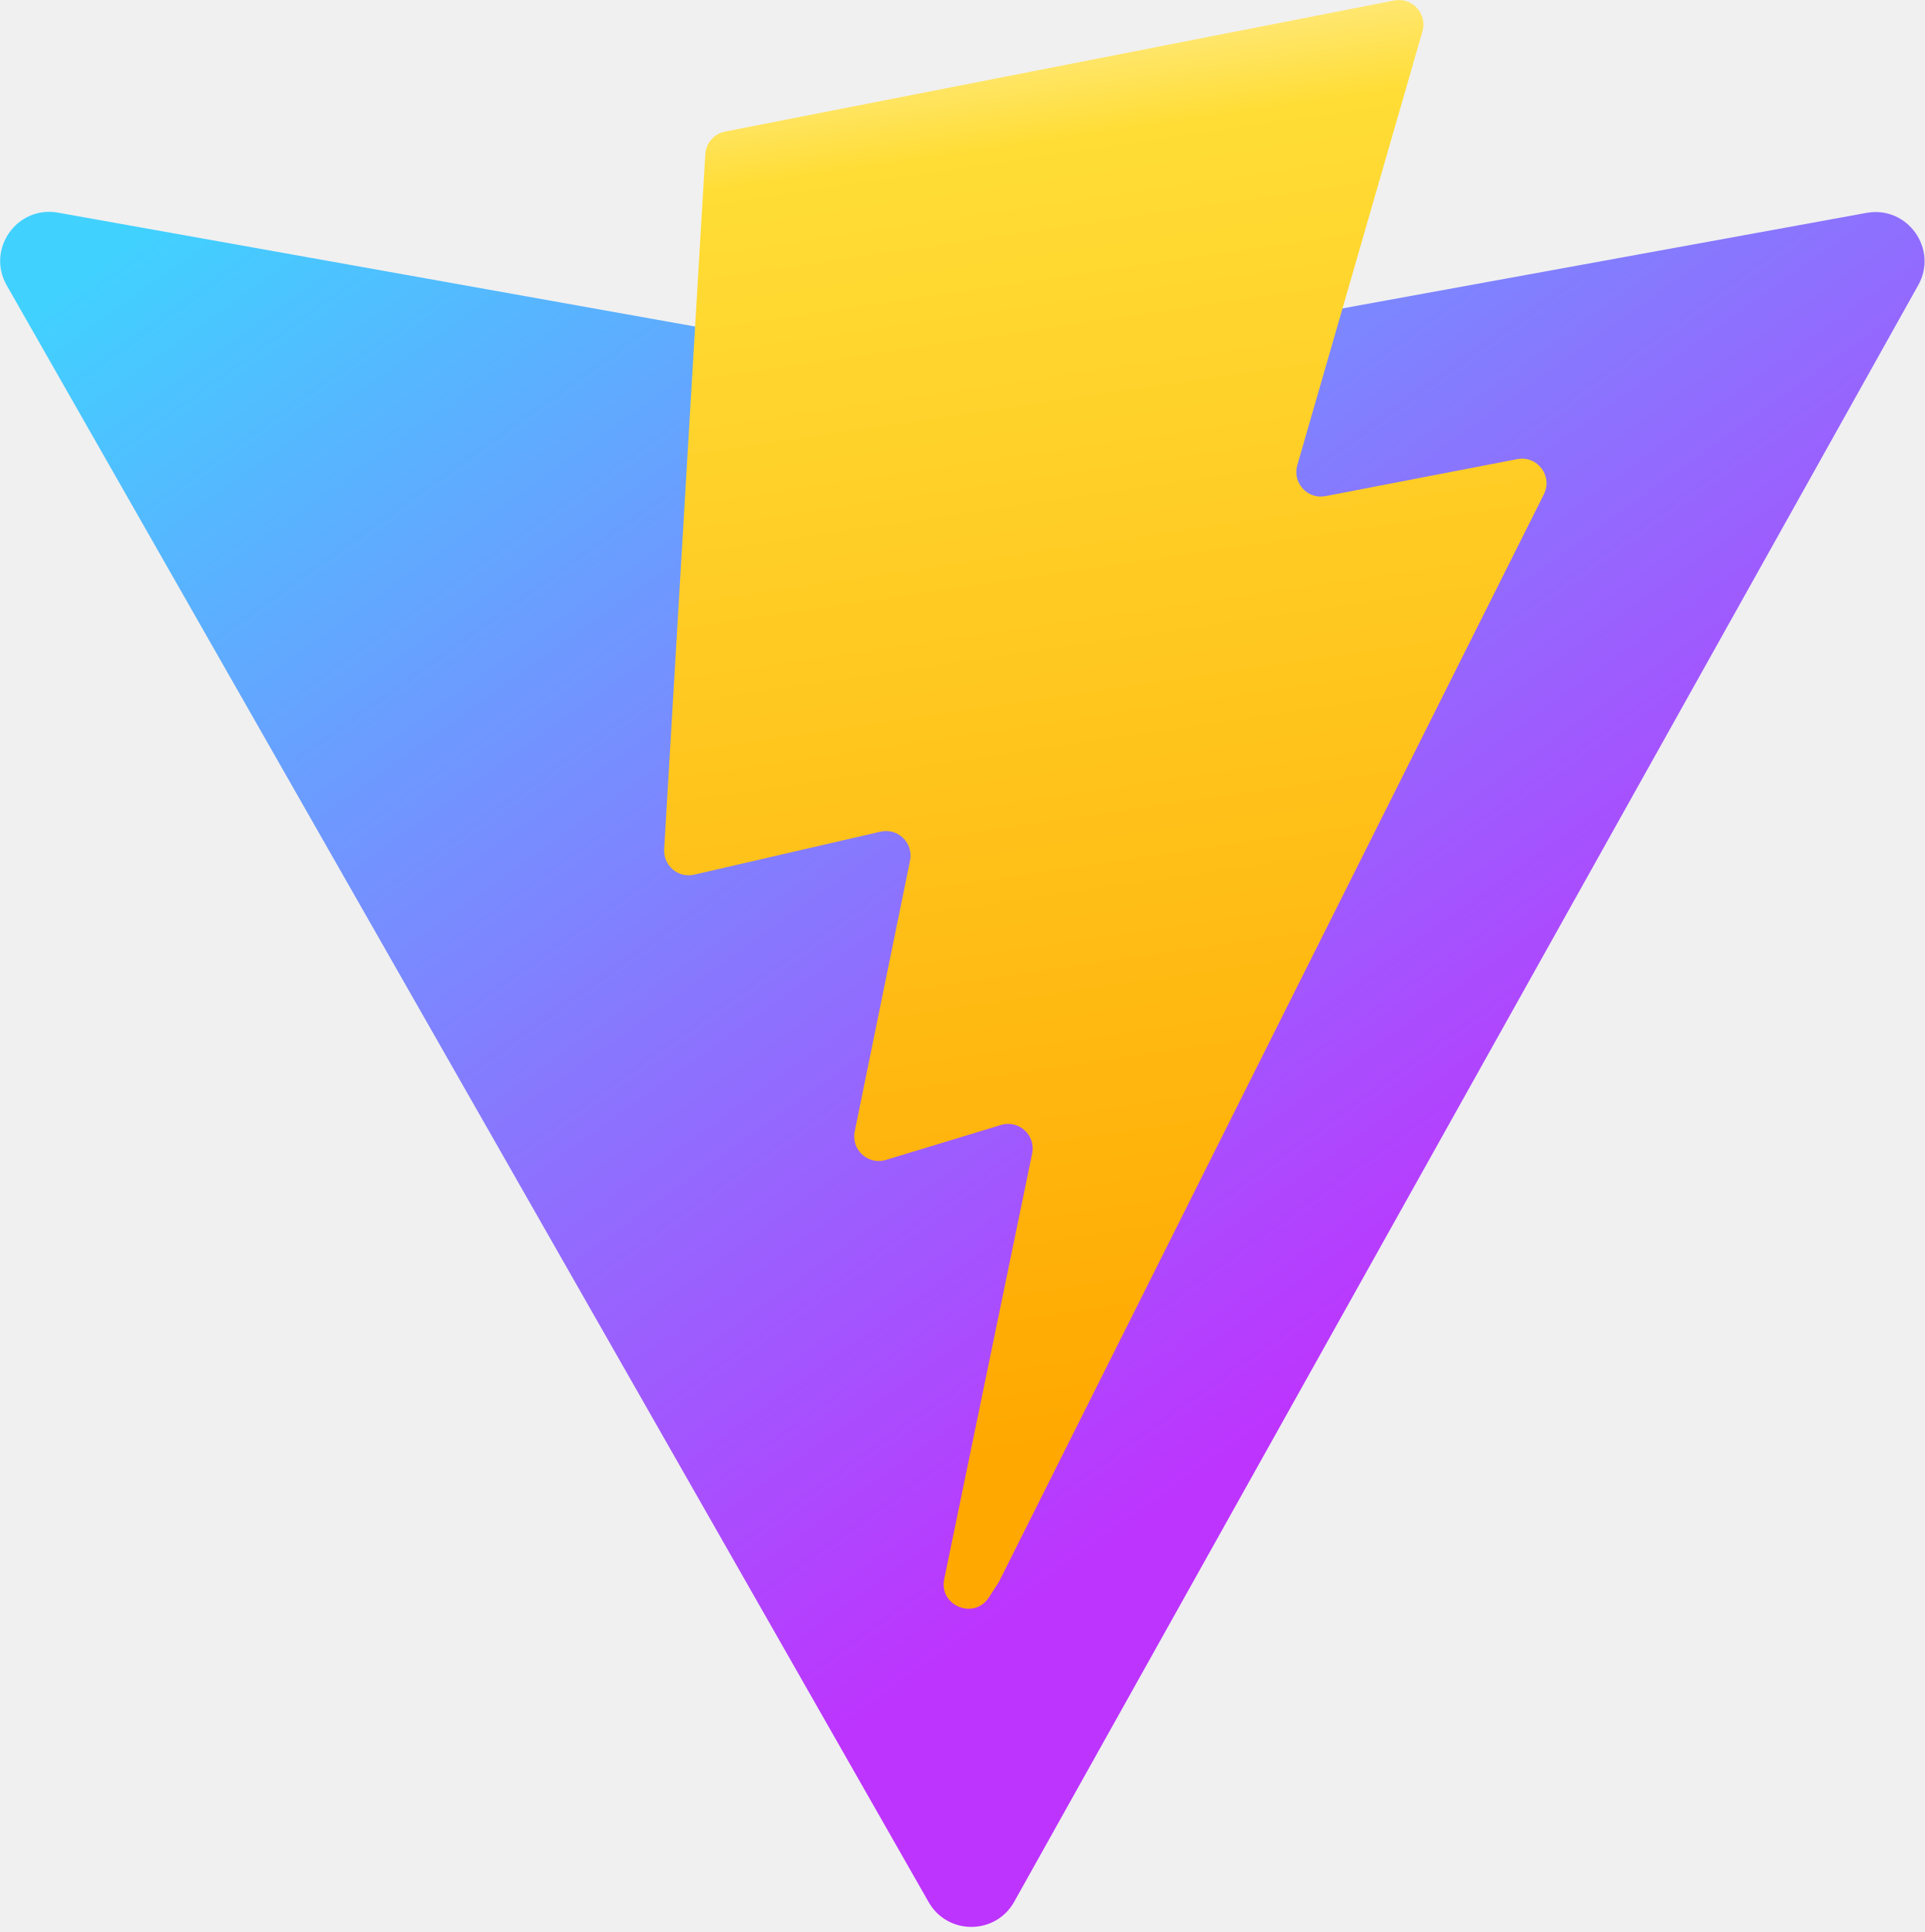
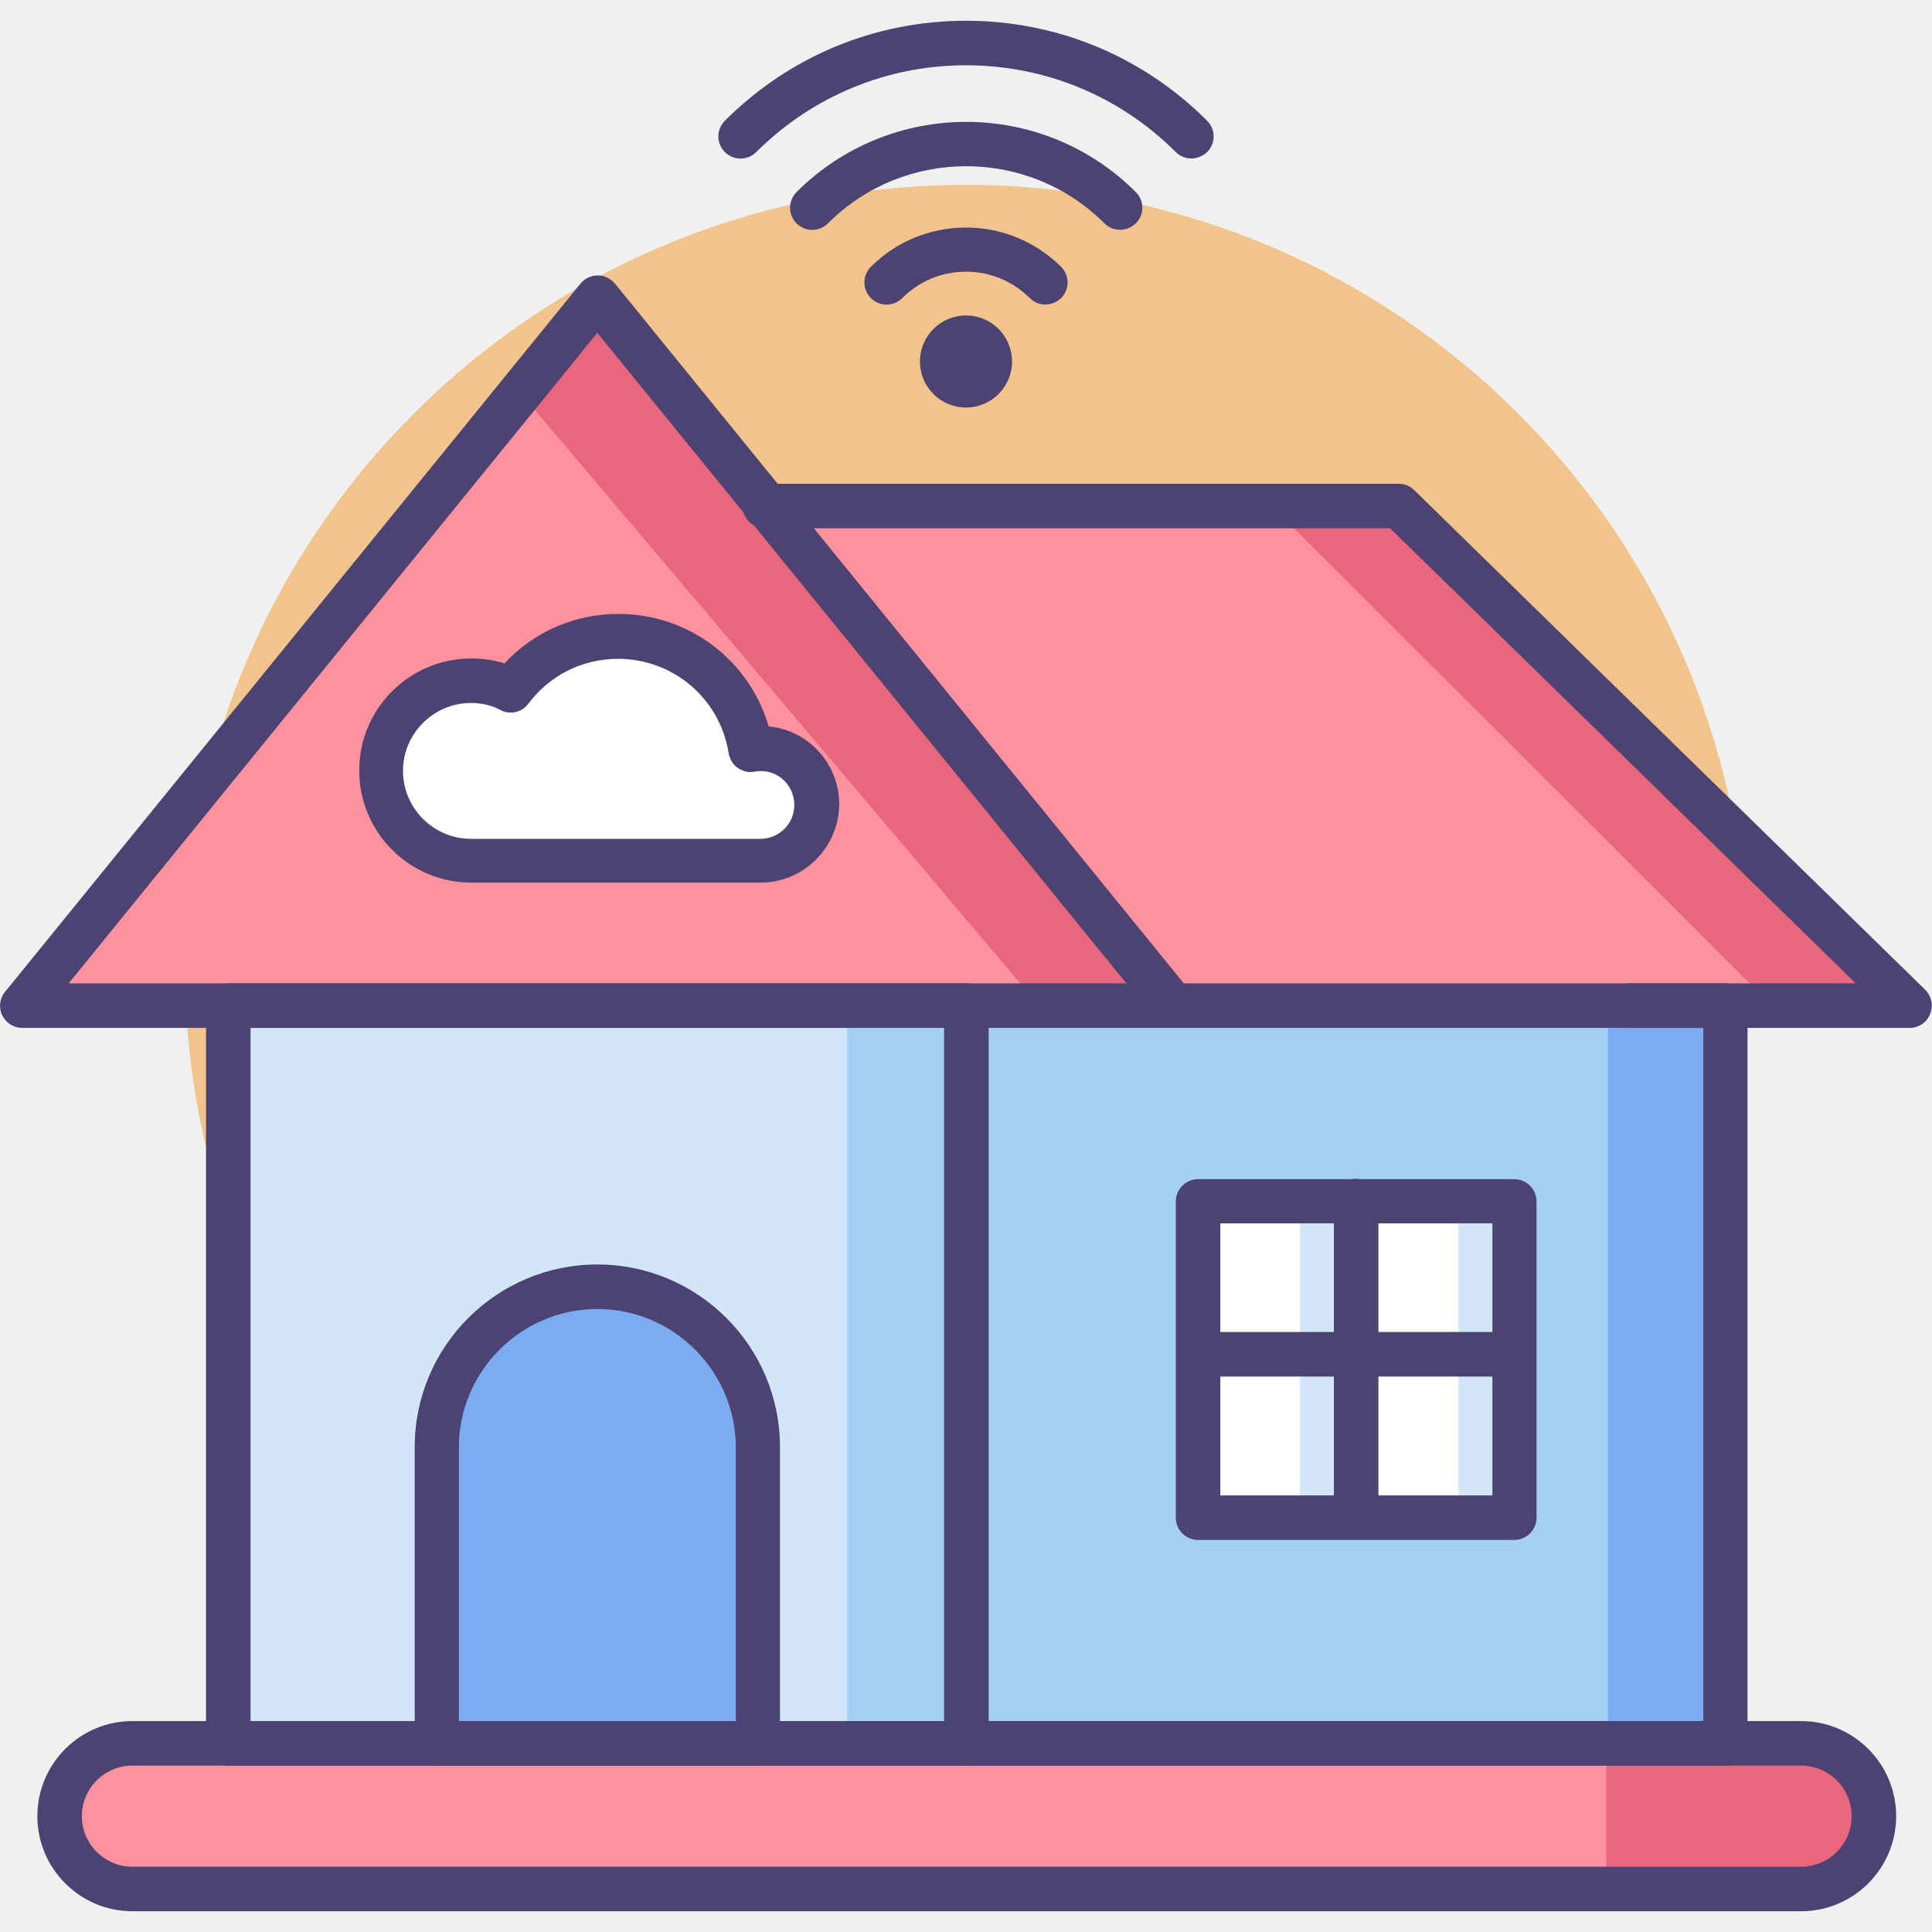
- <svg xmlns="http://www.w3.org/2000/svg" aria-hidden="true" role="img" class="iconify iconify--logos" width="31.88" height="32" preserveAspectRatio="xMidYMid meet" viewBox="0 0 256 257">
-   <defs>
-     <linearGradient id="IconifyId1813088fe1fbc01fb466" x1="-.828%" x2="57.636%" y1="7.652%" y2="78.411%">
-       <stop offset="0%" stop-color="#41D1FF" />
-       <stop offset="100%" stop-color="#BD34FE" />
-     </linearGradient>
-     <linearGradient id="IconifyId1813088fe1fbc01fb467" x1="43.376%" x2="50.316%" y1="2.242%" y2="89.03%">
-       <stop offset="0%" stop-color="#FFEA83" />
-       <stop offset="8.333%" stop-color="#FFDD35" />
-       <stop offset="100%" stop-color="#FFA800" />
-     </linearGradient>
-   </defs>
-   <path fill="url(#IconifyId1813088fe1fbc01fb466)" d="M255.153 37.938L134.897 252.976c-2.483 4.44-8.862 4.466-11.382.048L.875 37.958c-2.746-4.814 1.371-10.646 6.827-9.67l120.385 21.517a6.537 6.537 0 0 0 2.322-.004l117.867-21.483c5.438-.991 9.574 4.796 6.877 9.62Z" />
-   <path fill="url(#IconifyId1813088fe1fbc01fb467)" d="M185.432.063L96.44 17.501a3.268 3.268 0 0 0-2.634 3.014l-5.474 92.456a3.268 3.268 0 0 0 3.997 3.378l24.777-5.718c2.318-.535 4.413 1.507 3.936 3.838l-7.361 36.047c-.495 2.426 1.782 4.5 4.151 3.78l15.304-4.649c2.372-.72 4.652 1.36 4.15 3.788l-11.698 56.621c-.732 3.542 3.979 5.473 5.943 2.437l1.313-2.028l72.516-144.72c1.215-2.423-.88-5.186-3.54-4.672l-25.505 4.922c-2.396.462-4.435-1.77-3.759-4.114l16.646-57.705c.677-2.35-1.37-4.583-3.769-4.113Z" />
+ <svg xmlns="http://www.w3.org/2000/svg" t="1658368887029" class="icon" viewBox="0 0 1024 1024" version="1.1" p-id="4190" width="32" height="32">
+   <path d="M512 512m-414 0a414 414 0 1 0 828 0 414 414 0 1 0-828 0Z" fill="#F0C48A" p-id="4191" />
+   <path d="M121 533h794v391.2h-794z" fill="#A4CFF2" p-id="4192" />
+   <path d="M121 533H512v391.2H121z" fill="#D3E6F8" p-id="4193" />
+   <path d="M852.2 537.6h63v386.8h-63z" fill="#7BABF1" p-id="4194" />
+   <path d="M449 537.6H512v386.8h-63z" fill="#A4CFF2" p-id="4195" />
+   <path d="M740.4 267.4l272.6 265.6H512.2l-109.8-254z" fill="#FD919E" p-id="4196" />
+   <path d="M666.2 260.4l271.4 271h61.8L726.4 260.4z" fill="#E8677D" p-id="4197" />
+   <path d="M316.6 533H11.8l152.4-187.6 152.4-187.6 152.6 187.6 152.4 187.6z" fill="#FD919E" p-id="4198" />
+   <path d="M275.8 208.2l273.6 323.2h59.2L316.2 157.8z" fill="#E8677D" p-id="4199" />
+   <path d="M954.6 1001.2H70.2c-21.4 0-38.6-17.2-38.6-38.6 0-21.4 17.2-38.6 38.6-38.6h884.4c21.4 0 38.6 17.2 38.6 38.6 0 21.4-17.2 38.6-38.6 38.6z" fill="#FD919E" p-id="4200" />
+   <path d="M956.8 1001.2h-105.4v-76.8h105.4c21.2 0 38.4 17.2 38.4 38.4s-17.2 38.4-38.4 38.4z" fill="#E8677D" p-id="4201" />
+   <path d="M249.6 456c-26.4 0-47.6-21.4-47.6-47.6 0-26.4 21.4-47.6 47.6-47.6 7.6 0 14.8 1.8 21 5 13-17.2 33.6-28.4 57-28.4 35.4 0 64.8 26 70.2 59.8 1.6-0.4 3.4-0.4 5.2-0.4 16.4 0 29.8 13.4 29.8 29.8s-13.4 29.8-29.8 29.8h-153.4zM635 636.8h167.6v167.6h-167.6z" fill="#FFFFFF" p-id="4202" />
+   <path d="M316.6 682c-47 0-85.2 38.2-85.2 85.2v157h170.2v-157c0.2-47-38-85.2-85-85.2z" fill="#7BABF1" p-id="4203">
+   </path>
+   <path d="M631.4 84c-3 0-6-1.2-8.2-3.4-29.6-29.6-69.2-46-111.2-46s-81.4 16.4-111.2 46c-4.6 4.6-12 4.6-16.6 0-4.6-4.6-4.6-12 0-16.6C418.4 29.8 463.8 11 512 11s93.6 18.8 127.8 53c4.6 4.6 4.6 12 0 16.6-2.4 2.2-5.4 3.4-8.4 3.4z" fill="#4C4372" p-id="4204" />
+   <path d="M593.6 121.8c-3 0-6-1.2-8.2-3.4-40.4-40.4-106.2-40.4-146.6 0-4.6 4.6-12 4.6-16.6 0-4.6-4.6-4.6-12 0-16.6 49.6-49.6 130.2-49.6 179.8 0 4.6 4.6 4.6 12 0 16.6-2.4 2.2-5.4 3.4-8.4 3.4z" fill="#4C4372" p-id="4205" />
+   <path d="M554 161.4c-3 0-6-1.2-8.2-3.4-9-9-21-14-33.8-14-12.8 0-24.8 5-33.8 14-4.6 4.6-12 4.6-16.6 0-4.6-4.6-4.6-12 0-16.6 13.4-13.4 31.4-20.8 50.4-20.8s36.8 7.4 50.4 20.8c4.6 4.6 4.6 12 0 16.6-2.4 2.2-5.4 3.4-8.4 3.4z" fill="#4C4372" p-id="4206" />
+   <path d="M512 191.6m-24.4 0a24.4 24.4 0 1 0 48.8 0 24.4 24.4 0 1 0-48.8 0Z" fill="#4C4372" p-id="4207" />
+   <path d="M403.2 467.8h-153.4c-32.8 0-59.4-26.6-59.4-59.4s26.6-59.4 59.4-59.4c6 0 11.8 0.8 17.6 2.6 15.6-16.8 37.2-26.2 60.4-26.2 37.4 0 69.4 24.6 79.6 59.6 21 2 37.4 19.8 37.4 41.2-0.2 23-18.8 41.6-41.6 41.6z m-153.6-95.2c-19.8 0-36 16.2-36 36s16.2 36 36 36h153.4c10 0 18-8 18-18 0-11-9.8-19.8-21.2-17.6-3.2 0.6-6.2-0.2-8.8-2-2.6-1.8-4.2-4.6-4.8-7.8-4.6-29-29.4-50-58.6-50-18.8 0-36.2 8.6-47.6 23.8-3.4 4.6-9.6 6-14.6 3.4-4.8-2.6-10.2-3.8-15.8-3.8zM512.2 935.8H121c-6.4 0-11.8-5.2-11.8-11.8V533c0-6.4 5.2-11.8 11.8-11.8h391.2c6.4 0 11.8 5.2 11.8 11.8v391.2c0 6.4-5.2 11.6-11.8 11.6zM132.8 912.4h367.6V544.8H132.8v367.6z" fill="#4C4372" p-id="4208" />
+   <path d="M621.6 544.8H11.8c-4.6 0-8.6-2.6-10.6-6.6-2-4-1.4-9 1.4-12.4L307.6 150.4c2.2-2.8 5.6-4.4 9.2-4.4 3.6 0 6.8 1.6 9.2 4.4l305 375.2c2.8 3.6 3.4 8.4 1.4 12.4-2.2 4.2-6.2 6.8-10.8 6.8zM36.4 521.2h560.6L316.6 176.4 36.4 521.2zM954.6 1013H70.2c-27.8 0-50.4-22.6-50.4-50.4 0-27.8 22.6-50.4 50.4-50.4h884.4c27.8 0 50.4 22.6 50.4 50.4 0 27.8-22.6 50.4-50.4 50.4zM70.2 935.8c-14.8 0-26.8 12-26.8 26.8s12 26.8 26.8 26.8h884.4c14.8 0 26.8-12 26.8-26.8s-12-26.8-26.8-26.8H70.2z" fill="#4C4372" p-id="4209" />
+   <path d="M914.4 935.8H511.4c-6.4 0-11.8-5.2-11.8-11.8s5.2-11.8 11.8-11.8h391.4V544.8H621.8c-6.4 0-11.8-5.2-11.8-11.8s5.2-11.8 11.8-11.8h292.6c6.4 0 11.8 5.2 11.8 11.8v391.2c0 6.4-5.2 11.6-11.8 11.6z" fill="#4C4372" p-id="4210" />
+   <path d="M1012.2 544.8h-148c-6.4 0-11.8-5.2-11.8-11.8s5.2-11.8 11.8-11.8h119.4L736.8 280H405.4c-6.4 0-11.8-5.2-11.8-11.8 0-6.4 5.2-11.8 11.8-11.8h336c3 0 6 1.2 8.2 3.4l270.8 264.8c3.4 3.4 4.4 8.4 2.6 12.8-1.6 4.4-6 7.4-10.8 7.4zM401.8 935.8h-170.2c-6.4 0-11.8-5.2-11.8-11.8v-157c0-53.4 43.4-96.8 96.8-96.8s96.8 43.4 96.8 96.8V924c0.2 6.6-5.2 11.8-11.6 11.8z m-158.6-23.4H390v-145.2c0-40.4-33-73.4-73.4-73.4s-73.4 33-73.4 73.4v145.2z" fill="#4C4372" p-id="4211" />
+   <path d="M773 640.2h23.2v158.4h-23.2zM689 640.2h23.2v158.4h-23.2z" fill="#D3E6F8" p-id="4212" />
+   <path d="M802.6 816.2h-167.6c-6.4 0-11.8-5.2-11.8-11.8v-167.6c0-6.4 5.2-11.8 11.8-11.8h167.6c6.4 0 11.8 5.2 11.8 11.8v167.6c0 6.4-5.2 11.8-11.8 11.8z m-155.8-23.6h144.2v-144.2h-144.2v144.2z" fill="#4C4372" p-id="4213" />
+   <path d="M718.8 810.8c-6.4 0-11.8-5.2-11.8-11.8v-162.4c0-6.4 5.2-11.8 11.8-11.8s11.8 5.2 11.8 11.8v162.4c0 6.6-5.2 11.8-11.8 11.8z" fill="#4C4372" p-id="4214" />
+   <path d="M800 729.6h-162.4c-6.4 0-11.8-5.2-11.8-11.8 0-6.4 5.2-11.8 11.8-11.8H800c6.4 0 11.8 5.2 11.8 11.8 0 6.6-5.2 11.8-11.8 11.8z" fill="#4C4372" p-id="4215" />
</svg>
